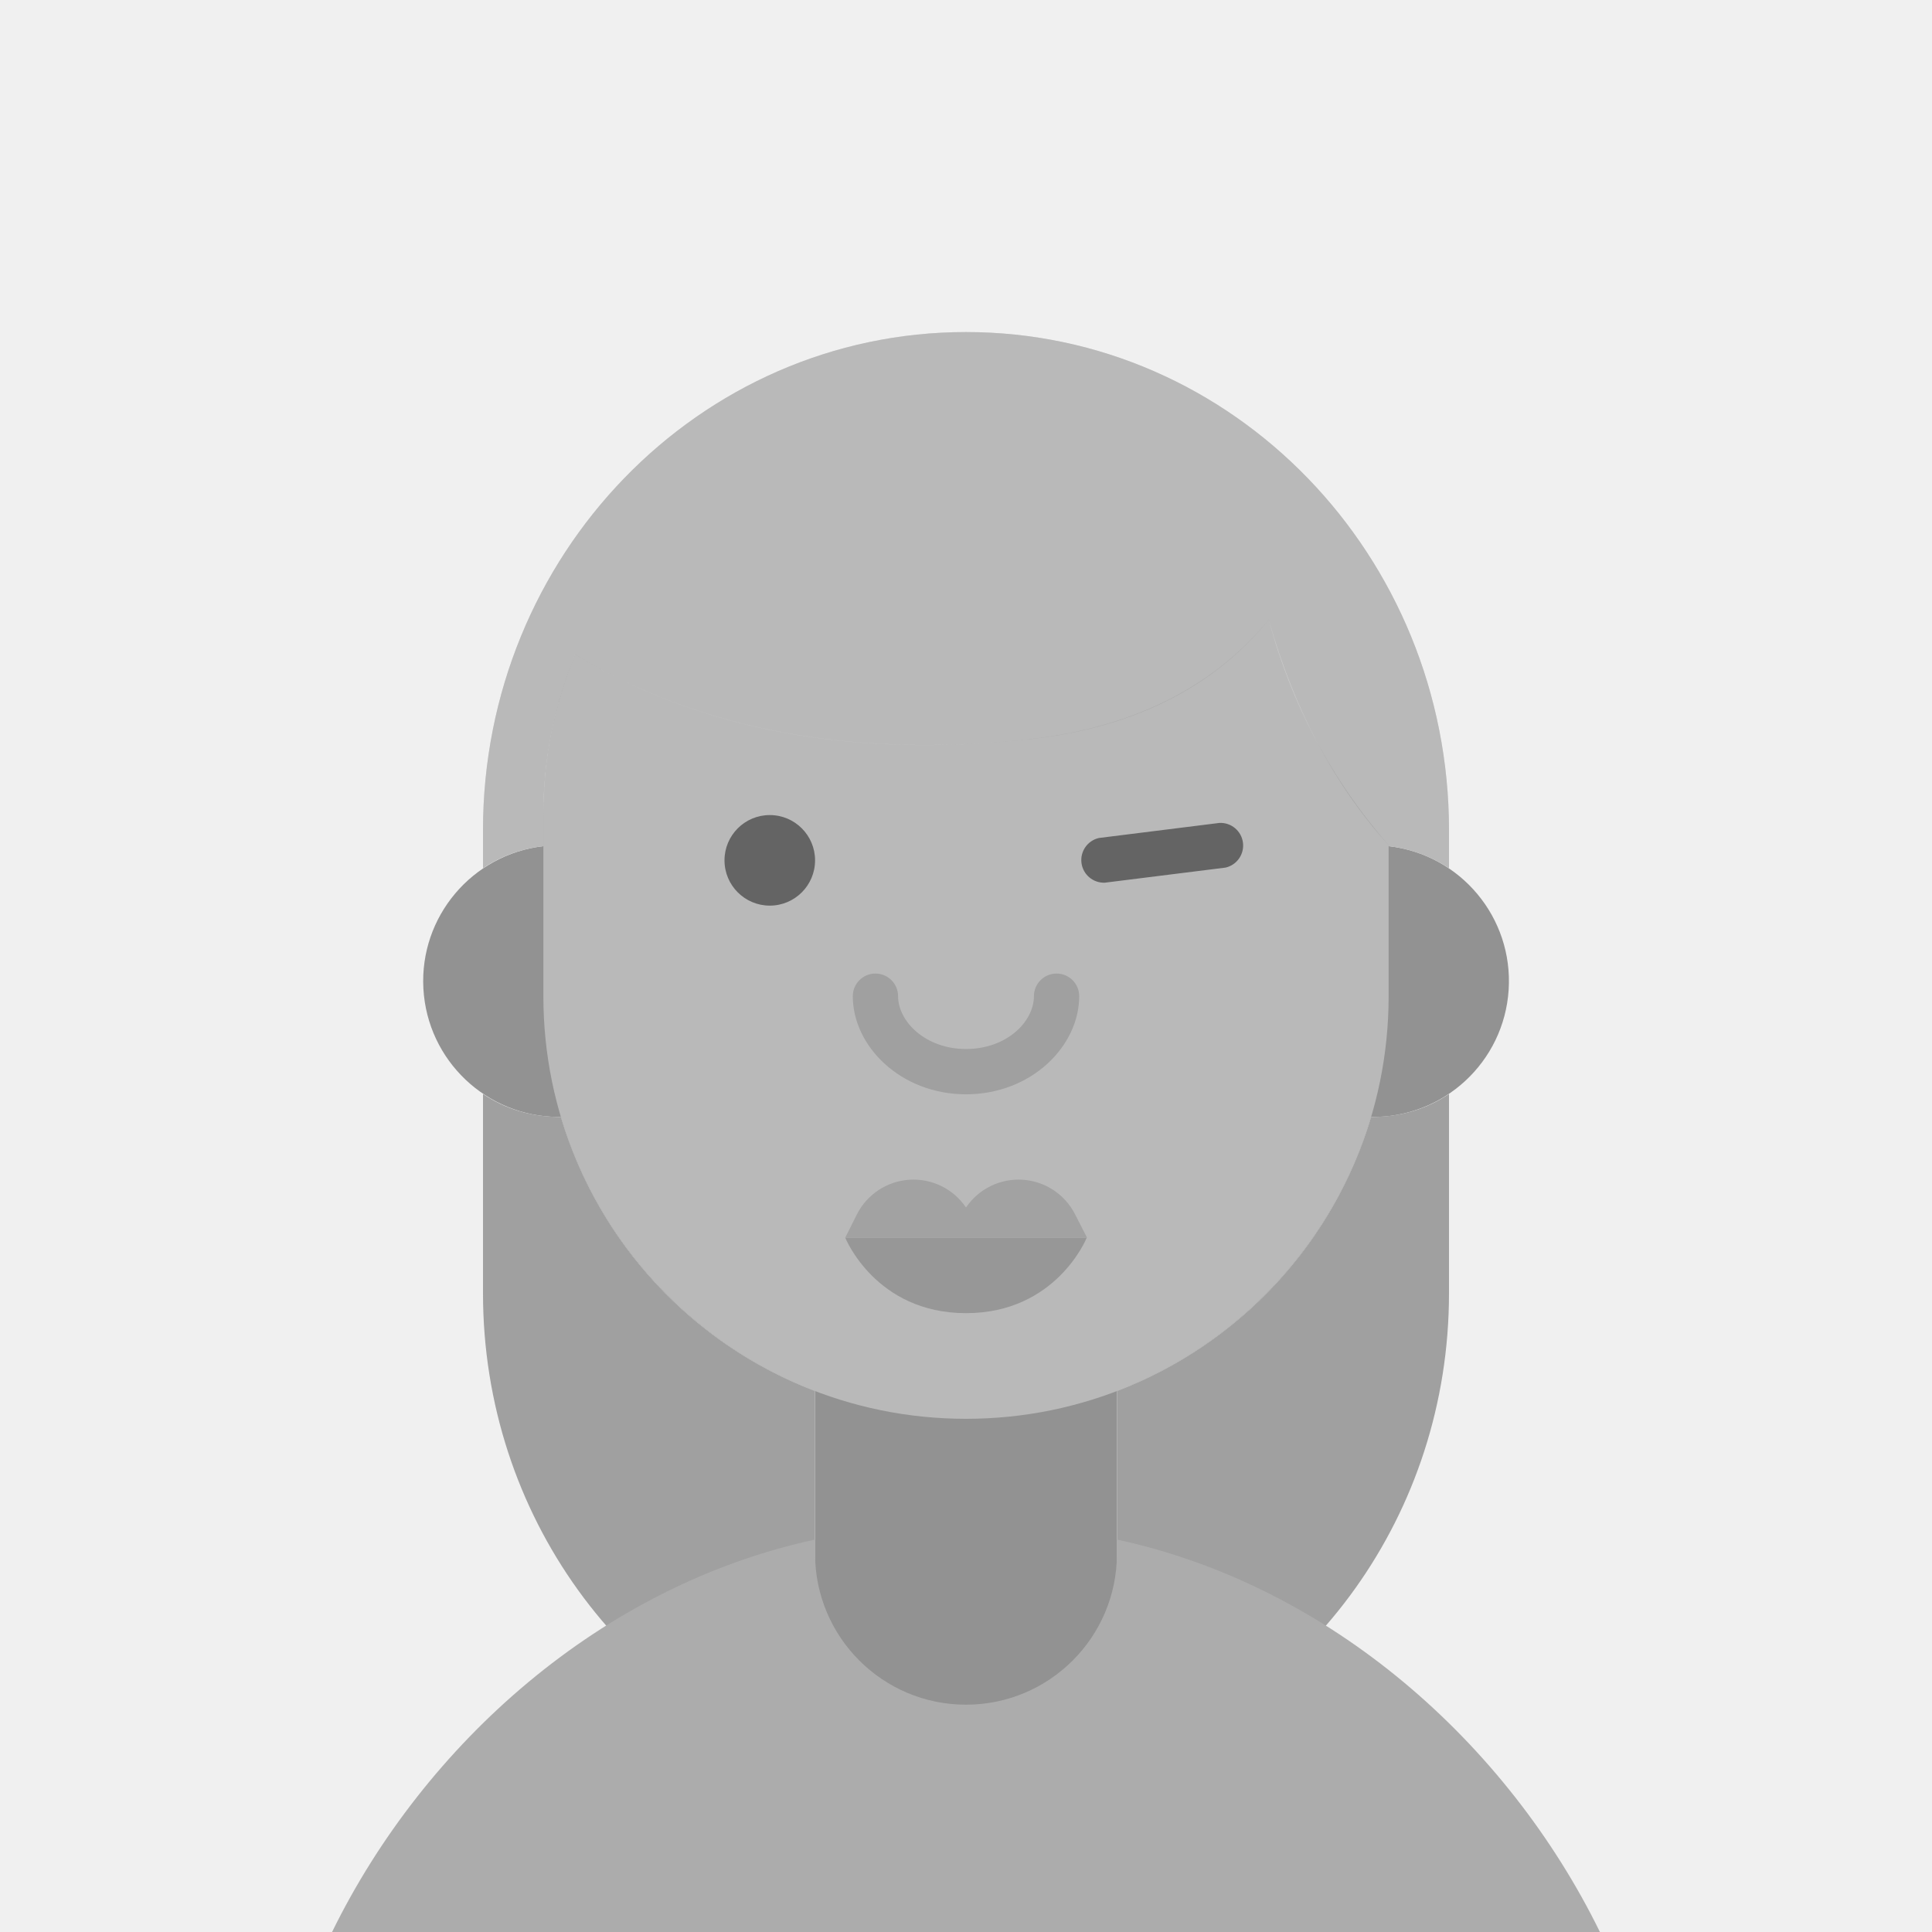
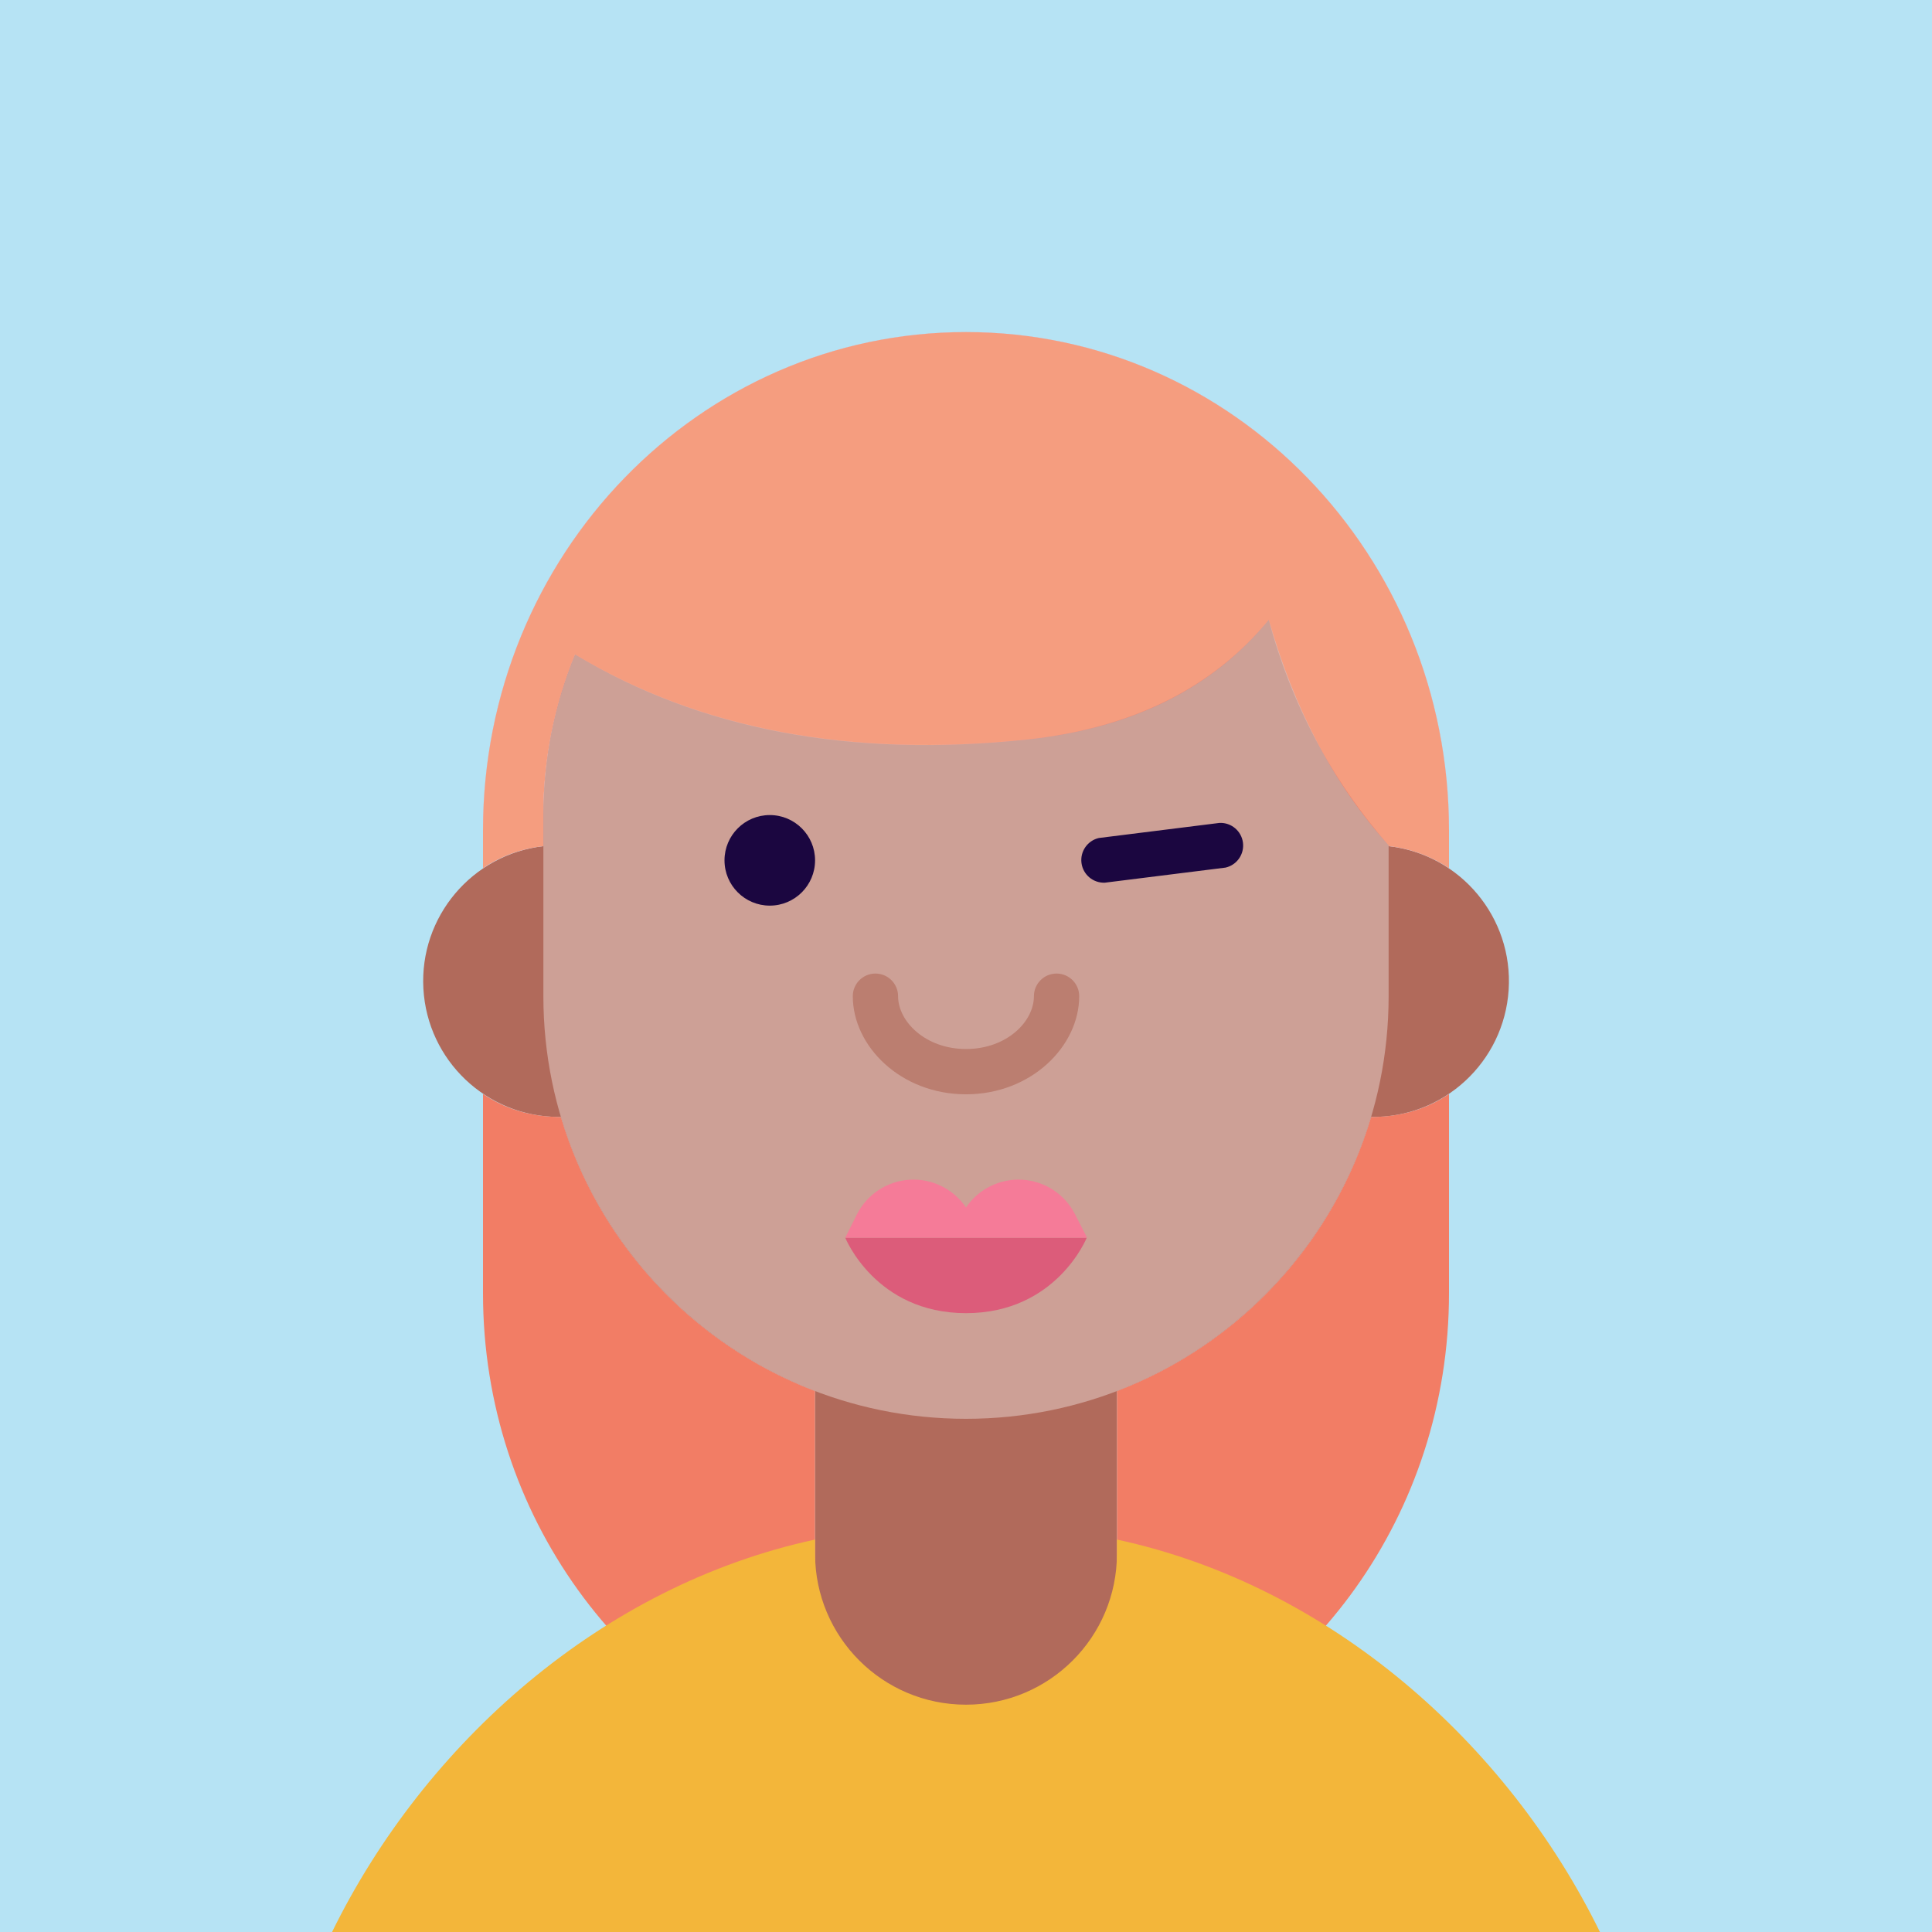
<svg xmlns="http://www.w3.org/2000/svg" viewBox="0 0 64 64" fill="none" shape-rendering="auto" aria-hidden="true">
  <defs>
    <g id="eyes-wink-0f7f3ddd">
-       <path d="M5.5 3a1.5 1.5 0 1 1 0 3 1.5 1.5 0 0 1 0-3m14.9.26a.75.75 0 0 1 .2 1.48l-4 .5a.75.75 0 0 1-.2-1.48z" fill="#646464" />
+       <path d="M5.5 3a1.5 1.5 0 1 1 0 3 1.5 1.5 0 0 1 0-3m14.9.26a.75.75 0 0 1 .2 1.48l-4 .5a.75.75 0 0 1-.2-1.48z" fill="#1B0640" />
    </g>
    <g id="hair-long-0f7f3ddd">
-       <path fill-rule="evenodd" clip-rule="evenodd" d="M36.5 23.5q-2.7-3-3.97-7.47-2.8 3.42-8.03 3.97-8.75.91-14.95-2.82A14 14 0 0 0 8.5 22.5v1.03q-1.11.13-2 .73V23c0-9.11 7.16-16.5 16-16.5s16 7.39 16 16.5v1.26a4.5 4.5 0 0 0-2-.73zm2 8.24v6.6c0 7.32-4.61 13.52-11 15.68V41.58a14 14 0 0 0 8.42-9.08H36q1.4-.02 2.5-.76m-32 6.6c0 7.37 4.68 13.6 11.13 15.73l-.13-7.02v-5.47a14 14 0 0 1-8.42-9.08H9q-1.4-.02-2.5-.76z" fill="#a0a0a0" />
+       <path fill-rule="evenodd" clip-rule="evenodd" d="M36.5 23.5q-2.7-3-3.97-7.47-2.8 3.42-8.03 3.97-8.75.91-14.95-2.82A14 14 0 0 0 8.5 22.5v1.03q-1.11.13-2 .73V23c0-9.11 7.16-16.5 16-16.5s16 7.39 16 16.5v1.26a4.5 4.5 0 0 0-2-.73zm2 8.24v6.6c0 7.32-4.61 13.52-11 15.68V41.58a14 14 0 0 0 8.42-9.08H36q1.4-.02 2.5-.76m-32 6.6c0 7.37 4.68 13.6 11.13 15.73l-.13-7.02v-5.47a14 14 0 0 1-8.42-9.08H9q-1.4-.02-2.5-.76z" fill="#f27d65" />
      <path d="M32.53 16.03a18.5 18.5 0 0 0 3.97 7.47v.03q1.11.13 2 .73V23c0-9.11-7.16-16.5-16-16.5s-16 7.39-16 16.5v1.26q.89-.6 2-.73V22.5q.02-2.84 1.05-5.32 6.2 3.74 14.95 2.82 5.22-.56 8.03-3.97" fill="white" opacity=".26" style="mix-blend-mode:overlay" />
    </g>
    <g id="clothes-rounded-0f7f3ddd">
-       <path d="M16 4.8v.47a5 5 0 0 0 10 0V4.8c7.06 1.52 12.93 6.74 16 13H0c3.07-6.26 8.94-11.48 16-13" fill="#acacac" />
+       <path d="M16 4.8v.47a5 5 0 0 0 10 0V4.8c7.06 1.52 12.93 6.74 16 13H0c3.07-6.26 8.94-11.48 16-13" fill="#f3b63a" />
    </g>
    <g id="mouth-lips-0f7f3ddd">
-       <path d="M1 3.54h8s-1 2.5-4 2.5-4-2.5-4-2.5" fill="#979797" />
-       <path d="M1.39 2.76A2.1 2.1 0 0 1 5 2.54a2.1 2.1 0 0 1 3.61.22l.4.78H1z" fill="#a2a2a2" />
+       <path d="M1 3.54h8s-1 2.5-4 2.5-4-2.5-4-2.5" fill="#DC5C7A" />
+       <path d="M1.39 2.76A2.1 2.1 0 0 1 5 2.54a2.1 2.1 0 0 1 3.61.22l.4.78H1z" fill="#F57B98" />
    </g>
    <g id="nose-mediumRound-0f7f3ddd">
      <path d="M3.25.75a.75.75 0 0 1 1.5 0c0 .84.91 1.75 2.25 1.75S9.25 1.6 9.25.75a.75.75 0 1 1 1.5 0C10.75 2.41 9.16 4 7 4S3.25 2.41 3.25.75" fill="black" opacity=".36" style="mix-blend-mode:overlay" />
    </g>
    <clipPath id="clip-0f7f3ddd">
      <rect width="64" height="64" rx="0" ry="0" />
    </clipPath>
  </defs>
  <g clip-path="url(#clip-0f7f3ddd)">
-     <path d="M37 46.08V52a5 5 0 0 1-10 0v-5.92A14 14 0 0 1 18.58 37h-.08a4.5 4.5 0 0 1-.5-8.97V27a14 14 0 1 1 28 0v1.03a4.5 4.5 0 0 1-.58 8.97A14 14 0 0 1 37 46.08" fill="#929292" />
+     <rect width="64" height="64" fill="#b6e3f4" />
+     <path d="M37 46.08V52a5 5 0 0 1-10 0v-5.92A14 14 0 0 1 18.58 37h-.08a4.5 4.5 0 0 1-.5-8.97V27a14 14 0 1 1 28 0v1.03a4.5 4.5 0 0 1-.58 8.97A14 14 0 0 1 37 46.08" fill="#b16a5b" />
    <mask id="personas-a" style="mask-type:luminance">
      <path d="M37 46.08V52a5 5 0 0 1-10 0v-5.92A14 14 0 0 1 18.58 37h-.08a4.5 4.5 0 0 1-.5-8.97V27a14 14 0 1 1 28 0v1.03a4.5 4.5 0 0 1-.58 8.97A14 14 0 0 1 37 46.08" fill="white" />
    </mask>
    <g mask="url(#personas-a)">
      <path d="M32 13a14 14 0 0 1 14 14v6a14 14 0 1 1-28 0v-6a14 14 0 0 1 14-14" fill="white" opacity=".36" style="mix-blend-mode:overlay" />
    </g>
    <use transform="translate(20 24)" href="#eyes-wink-0f7f3ddd" />
    <use transform="translate(9.5 4.5)" href="#hair-long-0f7f3ddd" />
    <use transform="translate(11 46.2)" href="#clothes-rounded-0f7f3ddd" />
    <use transform="translate(27 37.46)" href="#mouth-lips-0f7f3ddd" />
    <use transform="translate(25 32.25)" href="#nose-mediumRound-0f7f3ddd" />
  </g>
</svg>
